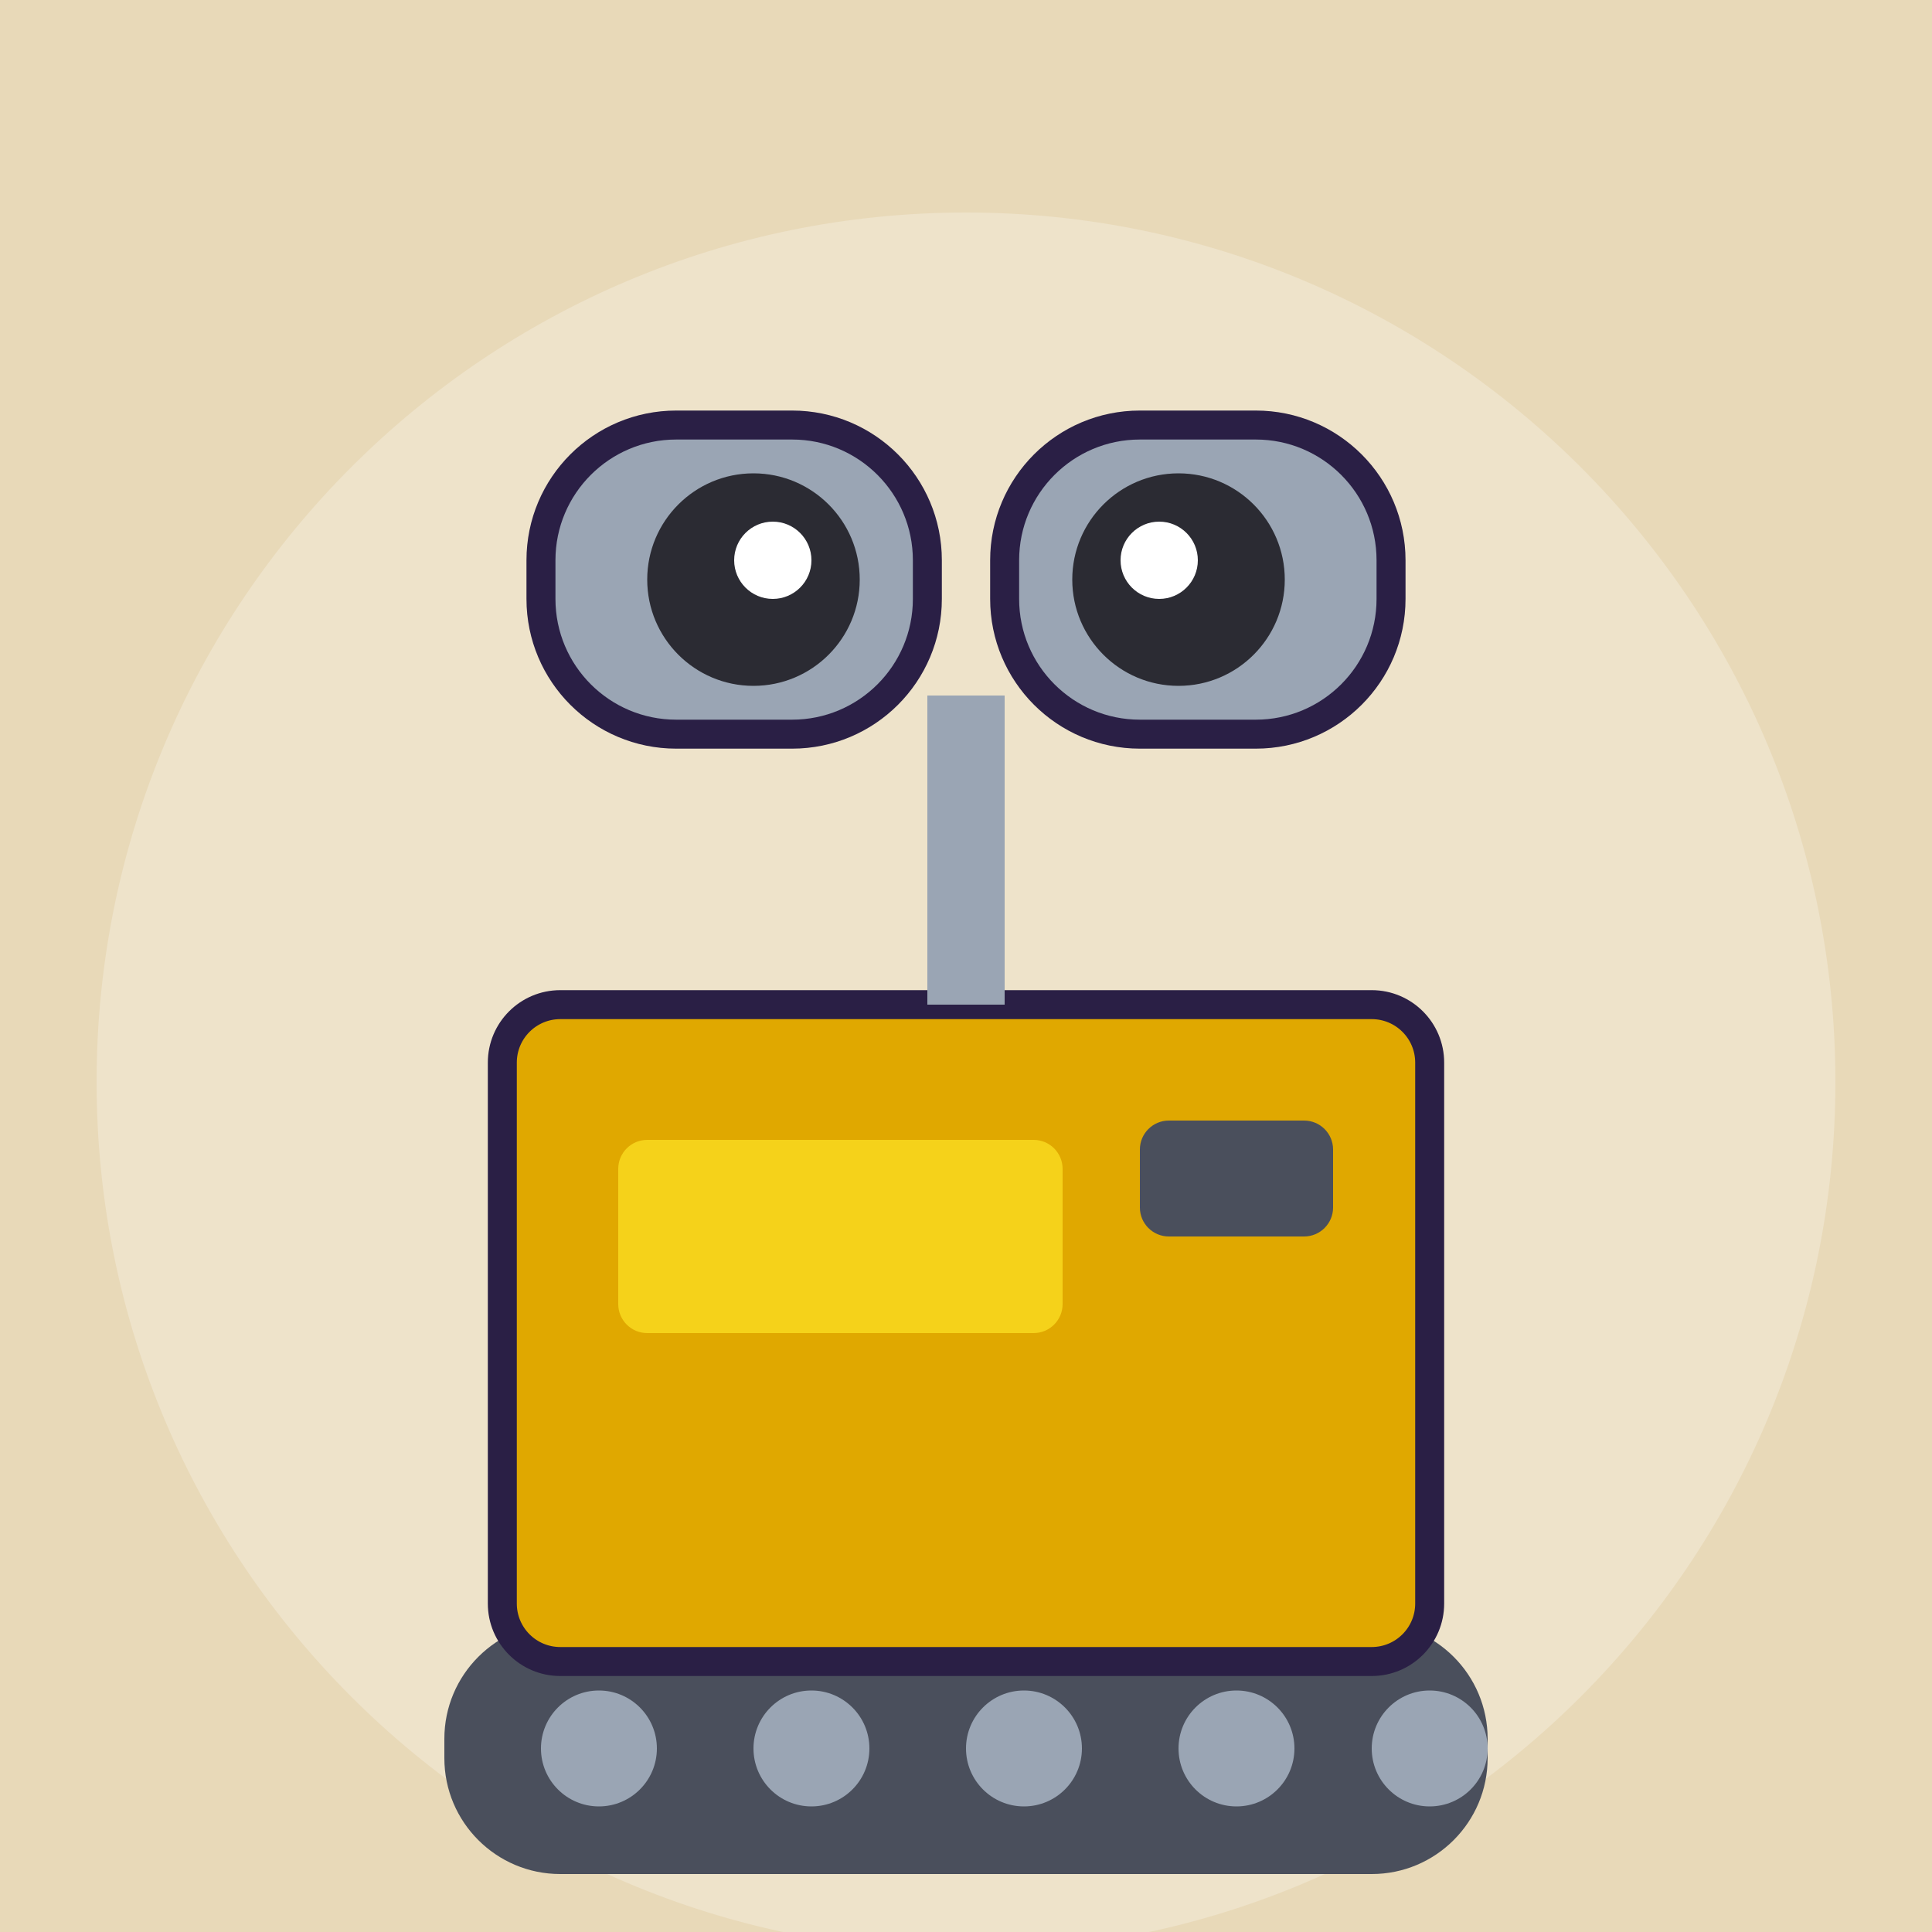
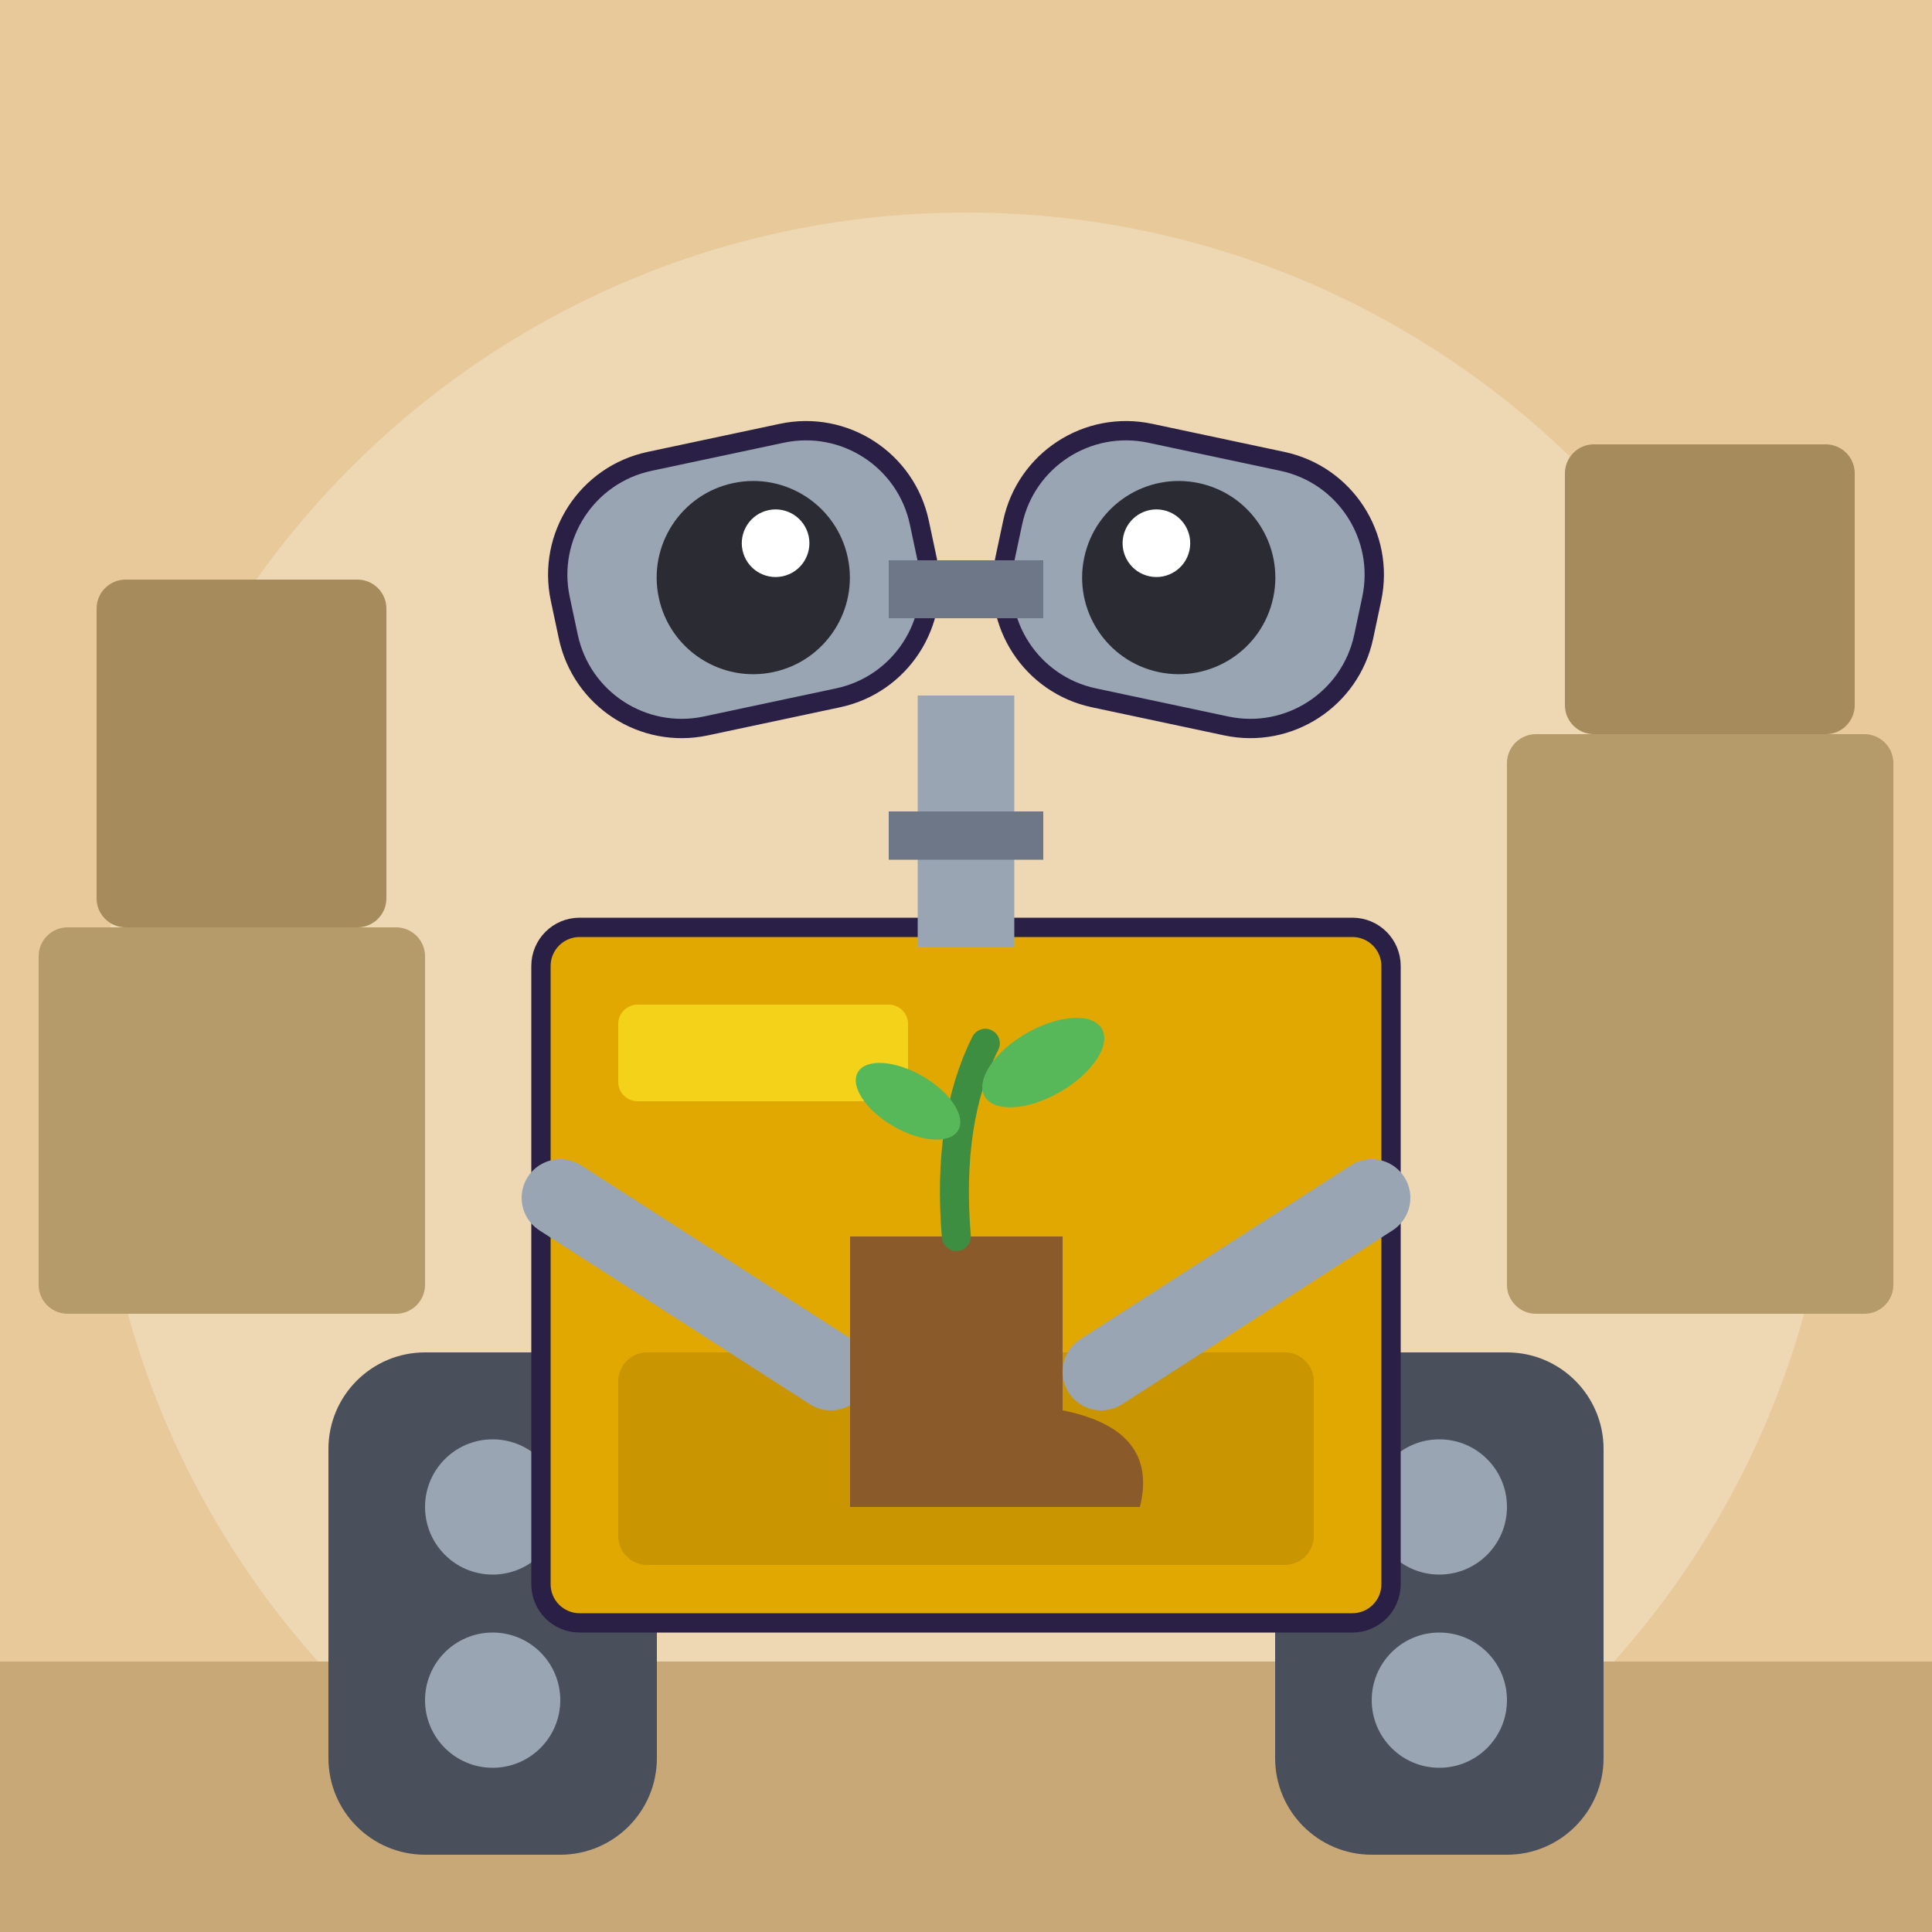
<svg xmlns="http://www.w3.org/2000/svg" viewBox="0 0 200 200">
-   <rect width="200" height="200" fill="#E8D9B8" />
+   <rect width="200" height="200" fill="#E8C99A" />
  <circle cx="100" cy="112" r="90" fill="#fff" opacity=".25" />
-   <rect x="46" y="168" width="108" height="26" rx="12" fill="#4A4F5C" />
-   <circle cx="62" cy="181" r="6" fill="#9AA5B4" />
-   <circle cx="84" cy="181" r="6" fill="#9AA5B4" />
-   <circle cx="106" cy="181" r="6" fill="#9AA5B4" />
-   <circle cx="128" cy="181" r="6" fill="#9AA5B4" />
-   <circle cx="148" cy="181" r="6" fill="#9AA5B4" />
-   <rect x="52" y="104" width="96" height="68" rx="6" fill="#E0A800" stroke="#2A1F45" stroke-width="3" stroke-linejoin="round" />
-   <rect x="64" y="118" width="46" height="20" rx="3" fill="#F5D21A" />
-   <rect x="118" y="116" width="20" height="12" rx="3" fill="#4A4F5C" />
-   <rect x="96" y="72" width="8" height="32" rx="0" fill="#9AA5B4" />
-   <rect x="56" y="44" width="40" height="32" rx="14" fill="#9AA5B4" stroke="#2A1F45" stroke-width="3" stroke-linejoin="round" />
-   <circle cx="78" cy="60" r="11" fill="#2B2B33" />
-   <circle cx="80" cy="58" r="4" fill="#fff" />
+   <rect x="4" y="96" width="40" height="40" rx="3" fill="#B59A6A" />
+   <rect x="10" y="60" width="30" height="36" rx="3" fill="#A68B5C" />
+   <rect x="156" y="76" width="40" height="60" rx="3" fill="#B59A6A" />
+   <rect x="162" y="46" width="30" height="30" rx="3" fill="#A68B5C" />
+   <rect x="0" y="172" width="200" height="28" rx="0" fill="#C9A877" />
+   <rect x="34" y="140" width="34" height="52" rx="10" fill="#4A4F5C" />
+   <rect x="132" y="140" width="34" height="52" rx="10" fill="#4A4F5C" />
+   <circle cx="51" cy="156" r="7" fill="#9AA5B4" />
+   <circle cx="51" cy="176" r="7" fill="#9AA5B4" />
+   <circle cx="149" cy="156" r="7" fill="#9AA5B4" />
+   <circle cx="149" cy="176" r="7" fill="#9AA5B4" />
+   <rect x="56" y="96" width="88" height="72" rx="4" fill="#E0A800" stroke="#2A1F45" stroke-width="2" stroke-linejoin="round" />
+   <rect x="64" y="104" width="30" height="10" rx="2" fill="#F5D21A" />
+   <rect x="64" y="140" width="72" height="22" rx="3" fill="#C99500" />
+   <rect x="95" y="72" width="10" height="26" rx="0" fill="#9AA5B4" />
+   <rect x="92" y="84" width="16" height="5" rx="0" fill="#6E7787" />
+   <g transform="rotate(-12 77 60)">
+     <rect x="58" y="46" width="38" height="28" rx="12" fill="#9AA5B4" stroke="#2A1F45" stroke-width="2" stroke-linejoin="round" />
+     <circle cx="78" cy="60" r="10" fill="#2B2B33" />
+     <circle cx="81" cy="57" r="3.5" fill="#fff" />
+   </g>
  <g transform="translate(200 0) scale(-1 1)">
-     <rect x="56" y="44" width="40" height="32" rx="14" fill="#9AA5B4" stroke="#2A1F45" stroke-width="3" stroke-linejoin="round" />
-     <circle cx="78" cy="60" r="11" fill="#2B2B33" />
-     <circle cx="80" cy="58" r="4" fill="#fff" />
+     <g transform="rotate(-12 77 60)">
+       <rect x="58" y="46" width="38" height="28" rx="12" fill="#9AA5B4" stroke="#2A1F45" stroke-width="2" stroke-linejoin="round" />
+       <circle cx="78" cy="60" r="10" fill="#2B2B33" />
+       <circle cx="81" cy="57" r="3.5" fill="#fff" />
+     </g>
+   </g>
+   <rect x="92" y="58" width="16" height="6" rx="0" fill="#6E7787" />
+   <path d="M58 124 L86 142" fill="none" stroke="#9AA5B4" stroke-width="8" stroke-linecap="round" stroke-linejoin="round" />
+   <g transform="translate(200 0) scale(-1 1)">
+     <path d="M58 124 L86 142" fill="none" stroke="#9AA5B4" stroke-width="8" stroke-linecap="round" stroke-linejoin="round" />
+   </g>
+   <path d="M88 128 V156 H118 Q120 148 110 146 V128 Z" fill="#8B5A2B" />
+   <path d="M99 128 Q98 116 102 108" fill="none" stroke="#3E8E41" stroke-width="3" stroke-linecap="round" stroke-linejoin="round" />
+   <g transform="rotate(-30 108 110)">
+     <ellipse cx="108" cy="110" rx="7" ry="3.5" fill="#57B85A" />
+   </g>
+   <g transform="rotate(30 94 114)">
+     <ellipse cx="94" cy="114" rx="6" ry="3" fill="#57B85A" />
  </g>
</svg>
